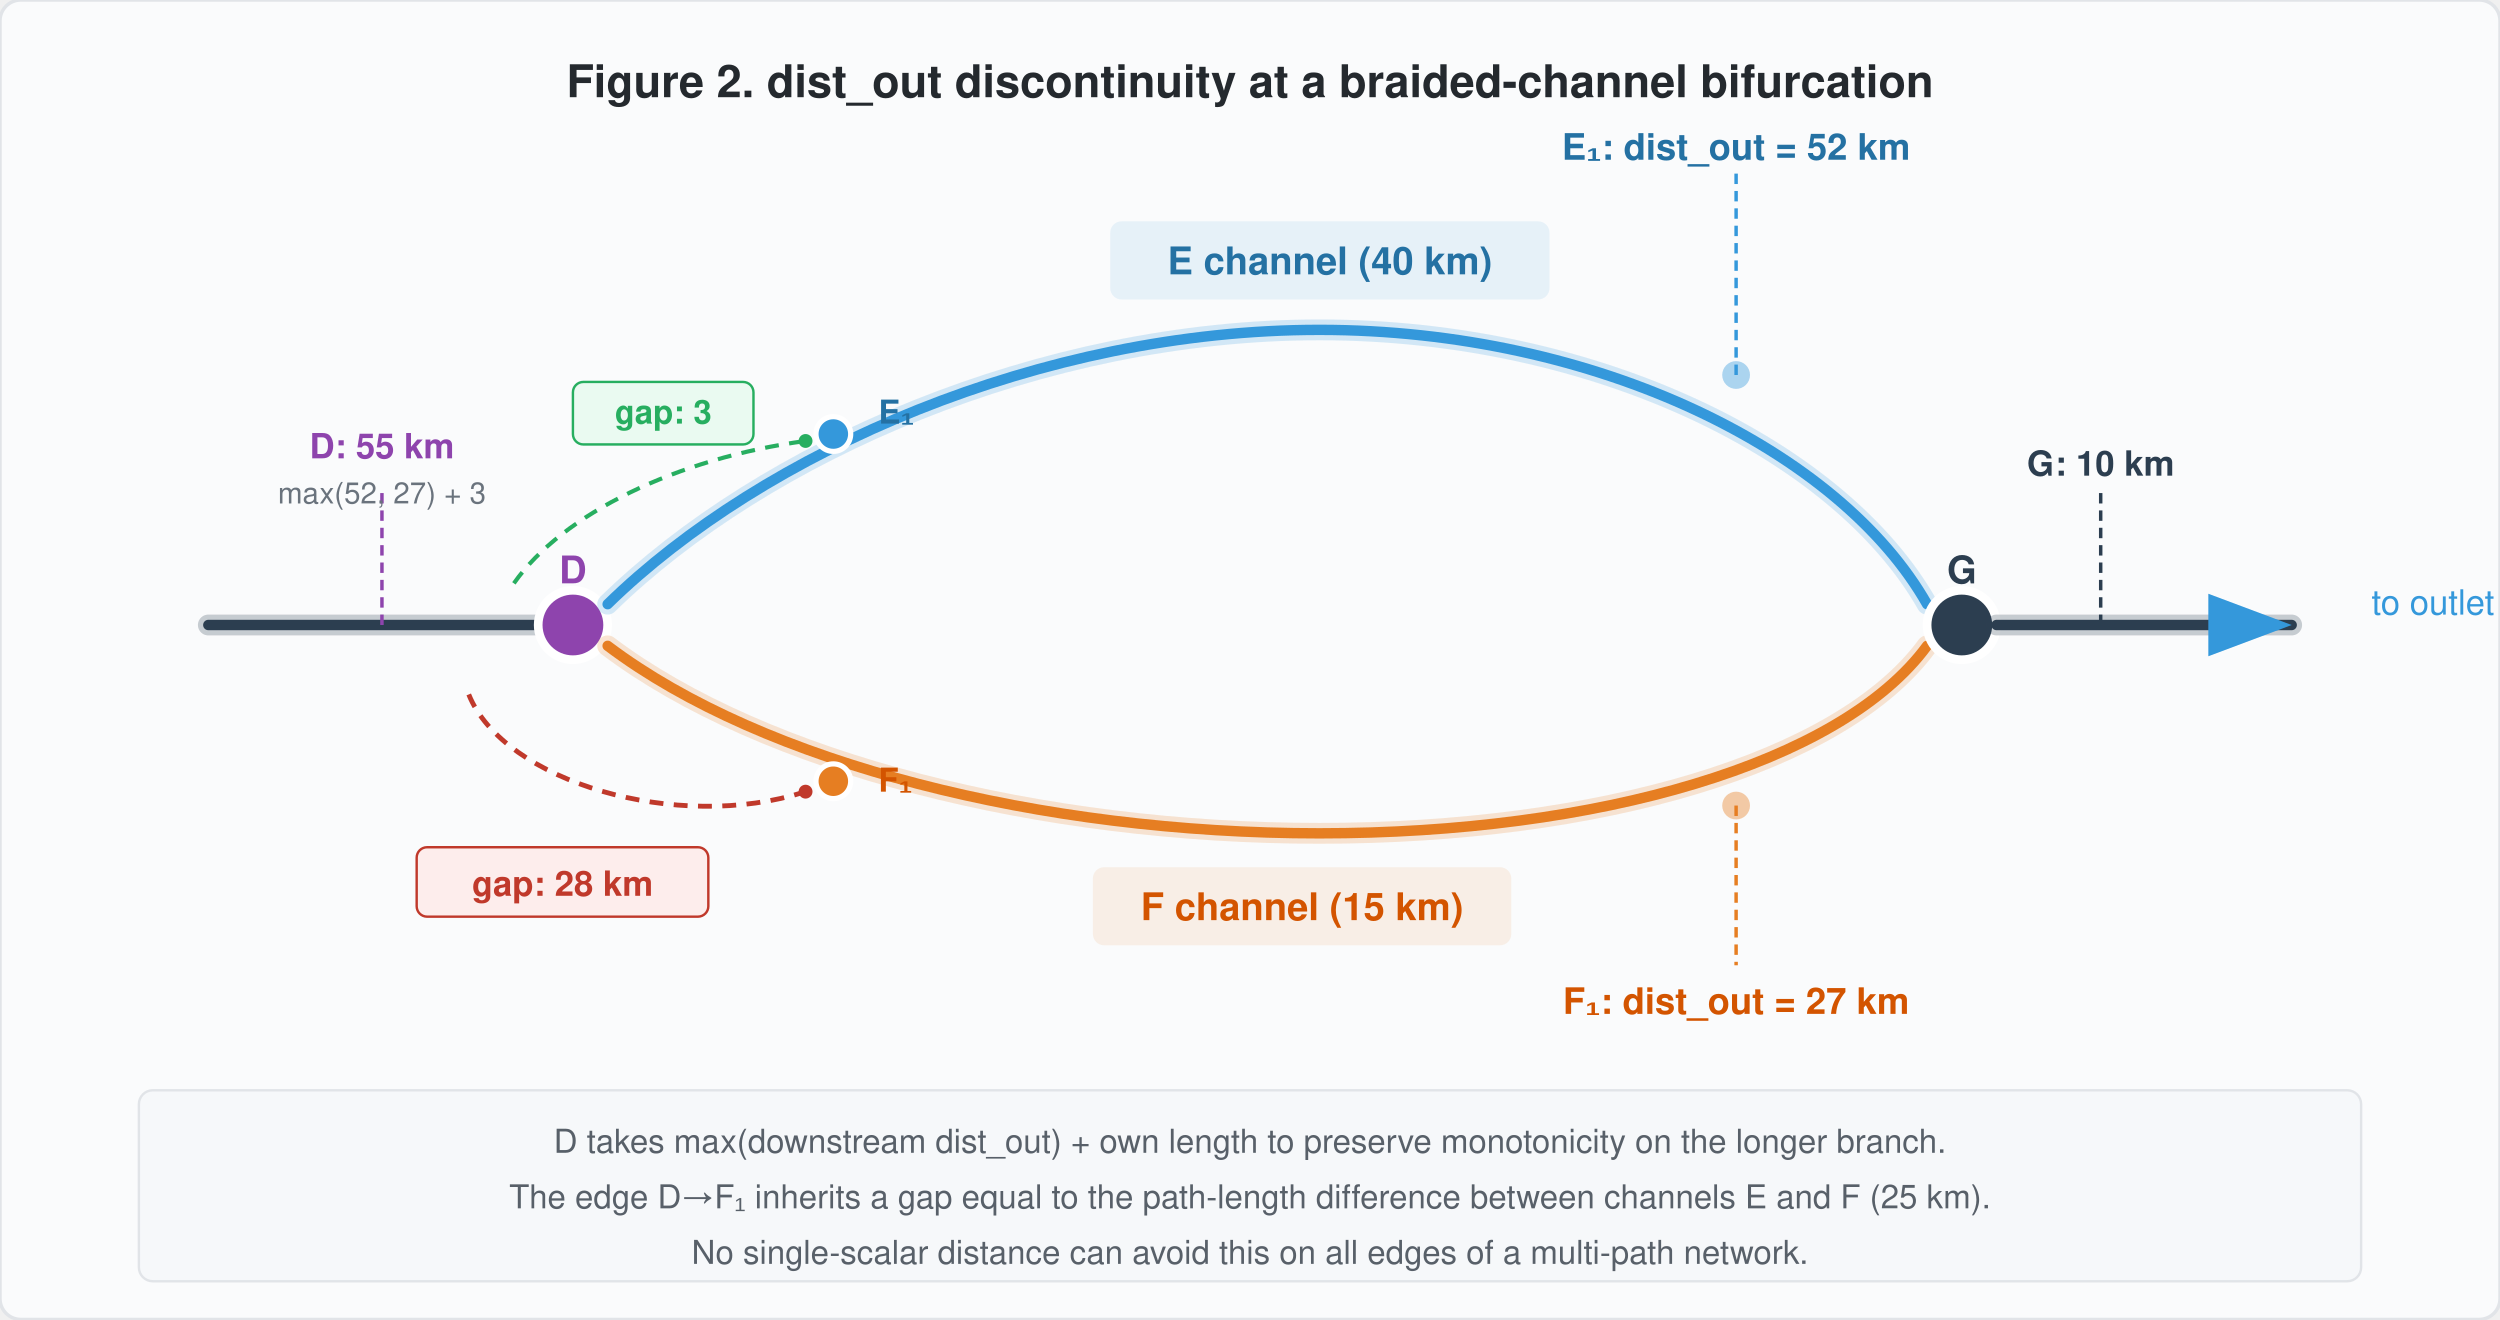
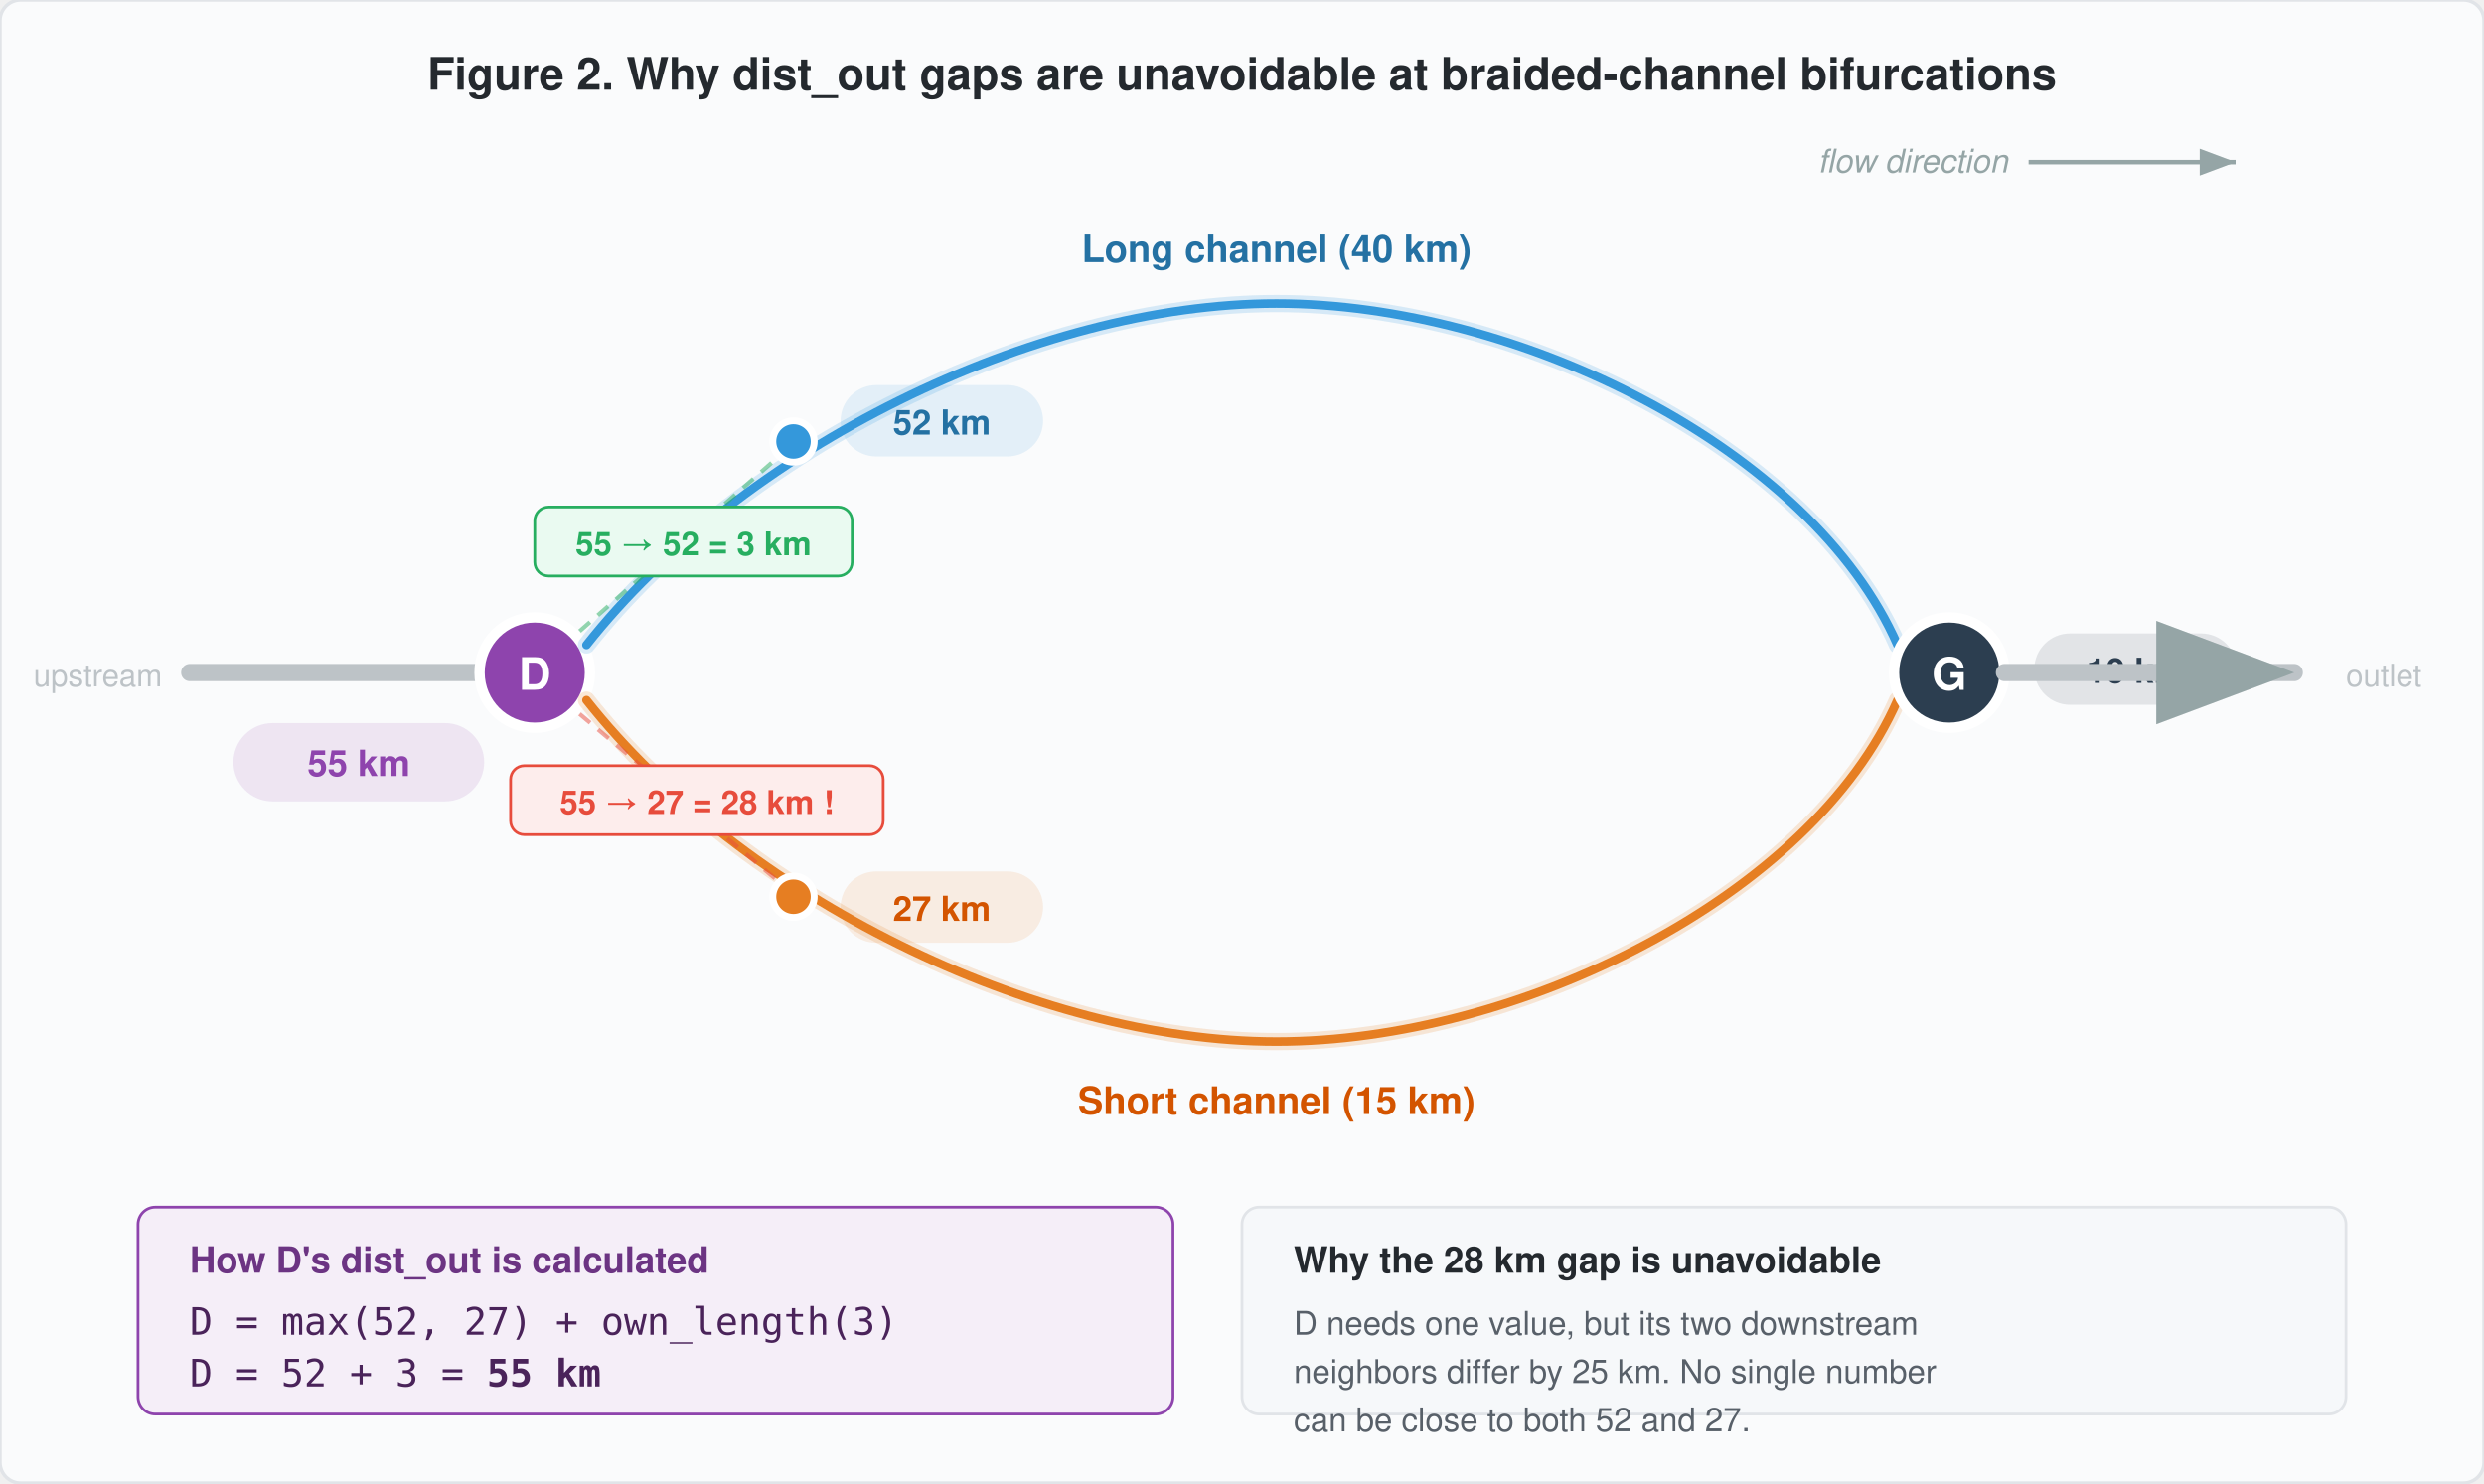
- <svg xmlns="http://www.w3.org/2000/svg" viewBox="0 0 720 380" font-family="'Helvetica Neue', Helvetica, Arial, sans-serif">
+ <svg xmlns="http://www.w3.org/2000/svg" viewBox="0 0 720 430" font-family="'Helvetica Neue', Helvetica, Arial, sans-serif">
  <defs>
-     <marker id="flowA" markerWidth="8" markerHeight="6" refX="8" refY="3" orient="auto">
-       <path d="M0,0 L8,3 L0,6" fill="#3498db" />
+     <marker id="flowArrow" markerWidth="8" markerHeight="6" refX="8" refY="3" orient="auto">
+       <path d="M0,0 L8,3 L0,6" fill="#95a5a6" />
    </marker>
  </defs>
-   <rect width="720" height="380" rx="6" fill="#fafbfc" stroke="#e1e4e8" stroke-width="1" />
-   <text x="360" y="28" text-anchor="middle" font-size="13" font-weight="600" fill="#24292e">Figure 2. dist_out discontinuity at a braided-channel bifurcation</text>
-   <path d="M60,180 C100,180 120,180 155,180" fill="none" stroke="#2c3e50" stroke-width="6" stroke-linecap="round" opacity="0.25" />
-   <path d="M60,180 C100,180 120,180 155,180" fill="none" stroke="#2c3e50" stroke-width="3" stroke-linecap="round" />
-   <circle cx="165" cy="180" r="10" fill="#8e44ad" stroke="white" stroke-width="2.5" />
-   <text x="165" y="168" text-anchor="middle" font-size="11" font-weight="700" fill="#8e44ad">D</text>
-   <path d="M175,174 C220,130 300,95 380,95 C460,95 530,130 555,174" fill="none" stroke="#3498db" stroke-width="6" stroke-linecap="round" opacity="0.2" />
-   <path d="M175,174 C220,130 300,95 380,95 C460,95 530,130 555,174" fill="none" stroke="#3498db" stroke-width="3" stroke-linecap="round" />
-   <path d="M175,186 C220,220 300,240 380,240 C460,240 530,220 555,186" fill="none" stroke="#e67e22" stroke-width="6" stroke-linecap="round" opacity="0.2" />
-   <path d="M175,186 C220,220 300,240 380,240 C460,240 530,220 555,186" fill="none" stroke="#e67e22" stroke-width="3" stroke-linecap="round" />
-   <circle cx="565" cy="180" r="10" fill="#2c3e50" stroke="white" stroke-width="2.5" />
-   <text x="565" y="168" text-anchor="middle" font-size="11" font-weight="700" fill="#2c3e50">G</text>
-   <path d="M575,180 C600,180 630,180 660,180" fill="none" stroke="#2c3e50" stroke-width="6" stroke-linecap="round" opacity="0.25" />
-   <path d="M575,180 C600,180 630,180 660,180" fill="none" stroke="#2c3e50" stroke-width="3" stroke-linecap="round" marker-end="url(#flowA)" />
-   <text x="683" y="177" font-size="10" fill="#3498db">to outlet</text>
-   <rect x="320" y="64" width="126" height="22" rx="3" fill="#3498db" opacity="0.1" stroke="#3498db" stroke-width="0.5" />
-   <text x="383" y="79" text-anchor="middle" font-size="11" fill="#2471a3" font-weight="600">E channel (40 km)</text>
-   <rect x="315" y="250" width="120" height="22" rx="3" fill="#e67e22" opacity="0.1" stroke="#e67e22" stroke-width="0.5" />
-   <text x="375" y="265" text-anchor="middle" font-size="11" fill="#d35400" font-weight="600">F channel (15 km)</text>
-   <circle cx="240" cy="125" r="5" fill="#3498db" stroke="white" stroke-width="1.5" />
-   <text x="253" y="122" font-size="9.5" fill="#2471a3" font-weight="600">E₁</text>
-   <circle cx="240" cy="225" r="5" fill="#e67e22" stroke="white" stroke-width="1.5" />
-   <text x="253" y="228" font-size="9.5" fill="#d35400" font-weight="600">F₁</text>
-   <line x1="500" y1="108" x2="500" y2="50" stroke="#3498db" stroke-width="1" stroke-dasharray="3,2" />
-   <circle cx="500" cy="108" r="4" fill="#3498db" opacity="0.4" />
-   <text x="500" y="46" text-anchor="middle" font-size="10.5" fill="#2471a3" font-weight="600">E₁: dist_out = 52 km</text>
-   <line x1="500" y1="232" x2="500" y2="278" stroke="#e67e22" stroke-width="1" stroke-dasharray="3,2" />
-   <circle cx="500" cy="232" r="4" fill="#e67e22" opacity="0.4" />
-   <text x="500" y="292" text-anchor="middle" font-size="10.5" fill="#d35400" font-weight="600">F₁: dist_out = 27 km</text>
-   <line x1="605" y1="180" x2="605" y2="142" stroke="#2c3e50" stroke-width="1" stroke-dasharray="3,2" />
-   <text x="605" y="137" text-anchor="middle" font-size="10" fill="#2c3e50" font-weight="600">G: 10 km</text>
-   <line x1="110" y1="180" x2="110" y2="142" stroke="#8e44ad" stroke-width="1" stroke-dasharray="3,2" />
-   <text x="110" y="132" text-anchor="middle" font-size="10" fill="#8e44ad" font-weight="600">D: 55 km</text>
-   <text x="110" y="145" text-anchor="middle" font-size="8.5" fill="#6a737d">max(52, 27) + 3</text>
-   <path d="M135,200 C145,225 195,240 232,228" fill="none" stroke="#c0392b" stroke-width="1.4" stroke-dasharray="4,3" />
-   <circle cx="232" cy="228" r="2" fill="#c0392b" />
-   <rect x="120" y="244" width="84" height="20" rx="3" fill="#fdedec" stroke="#c0392b" stroke-width="0.7" />
-   <text x="162" y="258" text-anchor="middle" font-size="10" font-weight="600" fill="#c0392b">gap: 28 km</text>
-   <path d="M148,168 C162,148 195,132 232,127" fill="none" stroke="#27ae60" stroke-width="1.2" stroke-dasharray="4,3" />
-   <circle cx="232" cy="127" r="2" fill="#27ae60" />
-   <rect x="165" y="110" width="52" height="18" rx="3" fill="#eafaf1" stroke="#27ae60" stroke-width="0.7" />
-   <text x="191" y="122" text-anchor="middle" font-size="9.5" font-weight="600" fill="#27ae60">gap: 3</text>
-   <rect x="40" y="314" width="640" height="55" rx="4" fill="#f6f8fa" stroke="#e1e4e8" stroke-width="0.7" />
-   <text x="360" y="332" text-anchor="middle" font-size="9.5" fill="#586069">D takes max(downstream dist_out) + own length to preserve monotonicity on the longer branch.</text>
-   <text x="360" y="348" text-anchor="middle" font-size="9.5" fill="#586069">The edge D→F₁ inherits a gap equal to the path-length difference between channels E and F (25 km).</text>
-   <text x="360" y="364" text-anchor="middle" font-size="9.5" fill="#586069">No single-scalar distance can avoid this on all edges of a multi-path network.</text>
+   <rect width="720" height="430" rx="6" fill="#fafbfc" stroke="#e1e4e8" stroke-width="1" />
+   <text x="360" y="26" text-anchor="middle" font-size="13" font-weight="600" fill="#24292e">Figure 2. Why dist_out gaps are unavoidable at braided-channel bifurcations</text>
+   <text x="582" y="50" text-anchor="end" font-size="9.5" fill="#95a5a6" font-style="italic">flow direction</text>
+   <line x1="588" y1="47" x2="648" y2="47" stroke="#95a5a6" stroke-width="1.3" marker-end="url(#flowArrow)" />
+   <path d="M55,195 L140,195" fill="none" stroke="#bdc3c7" stroke-width="5" stroke-linecap="round" />
+   <text x="47" y="199" text-anchor="end" font-size="9" fill="#bdc3c7">upstream</text>
+   <circle cx="155" cy="195" r="16" fill="#8e44ad" stroke="white" stroke-width="3" />
+   <text x="155" y="200" text-anchor="middle" font-size="13" font-weight="700" fill="white">D</text>
+   <rect x="68" y="210" width="72" height="22" rx="11" fill="#8e44ad" opacity="0.12" stroke="#8e44ad" stroke-width="0.7" />
+   <text x="104" y="225" text-anchor="middle" font-size="10.5" fill="#8e44ad" font-weight="700">55 km</text>
+   <path d="M170,187 C215,130 300,88 370,88 C440,88 525,130 550,187" fill="none" stroke="#3498db" stroke-width="5" stroke-linecap="round" opacity="0.18" />
+   <path d="M170,187 C215,130 300,88 370,88 C440,88 525,130 550,187" fill="none" stroke="#3498db" stroke-width="2.5" stroke-linecap="round" />
+   <text x="370" y="76" text-anchor="middle" font-size="11" fill="#2471a3" font-weight="600">Long channel (40 km)</text>
+   <circle cx="230" cy="128" r="6" fill="#3498db" stroke="white" stroke-width="2" />
+   <rect x="244" y="112" width="58" height="20" rx="10" fill="#3498db" opacity="0.12" stroke="#3498db" stroke-width="0.7" />
+   <text x="273" y="126" text-anchor="middle" font-size="10" fill="#2471a3" font-weight="700">52 km</text>
+   <path d="M170,203 C215,260 300,302 370,302 C440,302 525,260 550,203" fill="none" stroke="#e67e22" stroke-width="5" stroke-linecap="round" opacity="0.18" />
+   <path d="M170,203 C215,260 300,302 370,302 C440,302 525,260 550,203" fill="none" stroke="#e67e22" stroke-width="2.5" stroke-linecap="round" />
+   <text x="370" y="323" text-anchor="middle" font-size="11" fill="#d35400" font-weight="600">Short channel (15 km)</text>
+   <circle cx="230" cy="260" r="6" fill="#e67e22" stroke="white" stroke-width="2" />
+   <rect x="244" y="253" width="58" height="20" rx="10" fill="#e67e22" opacity="0.12" stroke="#e67e22" stroke-width="0.7" />
+   <text x="273" y="267" text-anchor="middle" font-size="10" fill="#d35400" font-weight="700">27 km</text>
+   <circle cx="565" cy="195" r="16" fill="#2c3e50" stroke="white" stroke-width="3" />
+   <text x="565" y="200" text-anchor="middle" font-size="13" font-weight="700" fill="white">G</text>
+   <rect x="590" y="184" width="58" height="20" rx="10" fill="#2c3e50" opacity="0.12" stroke="#2c3e50" stroke-width="0.7" />
+   <text x="619" y="198" text-anchor="middle" font-size="10" fill="#2c3e50" font-weight="700">10 km</text>
+   <path d="M581,195 L665,195" fill="none" stroke="#bdc3c7" stroke-width="5" stroke-linecap="round" marker-end="url(#flowArrow)" />
+   <text x="680" y="199" font-size="9" fill="#bdc3c7">outlet</text>
+   <line x1="168" y1="183" x2="225" y2="133" stroke="#27ae60" stroke-width="1.2" stroke-dasharray="4,3" opacity="0.5" />
+   <rect x="155" y="147" width="92" height="20" rx="4" fill="#eafaf1" stroke="#27ae60" stroke-width="0.8" />
+   <text x="201" y="161" text-anchor="middle" font-size="9.5" font-weight="600" fill="#27ae60">55 → 52 = 3 km</text>
+   <line x1="168" y1="207" x2="225" y2="255" stroke="#e74c3c" stroke-width="1.2" stroke-dasharray="4,3" opacity="0.5" />
+   <rect x="148" y="222" width="108" height="20" rx="4" fill="#fdedec" stroke="#e74c3c" stroke-width="0.8" />
+   <text x="202" y="236" text-anchor="middle" font-size="9.5" font-weight="700" fill="#e74c3c">55 → 27 = 28 km !</text>
+   <rect x="40" y="350" width="300" height="60" rx="5" fill="#f5eef8" stroke="#8e44ad" stroke-width="0.8" />
+   <text x="55" y="369" font-size="10.5" fill="#6c3483" font-weight="700">How D's dist_out is calculated</text>
+   <text x="55" y="387" font-size="11" fill="#4a235a" font-family="'SF Mono', 'Fira Code', Consolas, monospace">D = max(52, 27) + own_length(3)</text>
+   <text x="55" y="402" font-size="11" fill="#4a235a" font-family="'SF Mono', 'Fira Code', Consolas, monospace">D = 52 + 3 = <tspan font-weight="700">55 km</tspan>
+   </text>
+   <rect x="360" y="350" width="320" height="60" rx="5" fill="#f6f8fa" stroke="#e1e4e8" stroke-width="0.8" />
+   <text x="375" y="369" font-size="10.5" fill="#24292e" font-weight="700">Why the 28 km gap is unavoidable</text>
+   <text x="375" y="387" font-size="9.5" fill="#586069">D needs one value, but its two downstream</text>
+   <text x="375" y="401" font-size="9.5" fill="#586069">neighbors differ by 25 km. No single number</text>
+   <text x="375" y="415" font-size="9.5" fill="#586069">can be close to both 52 and 27.</text>
</svg>
